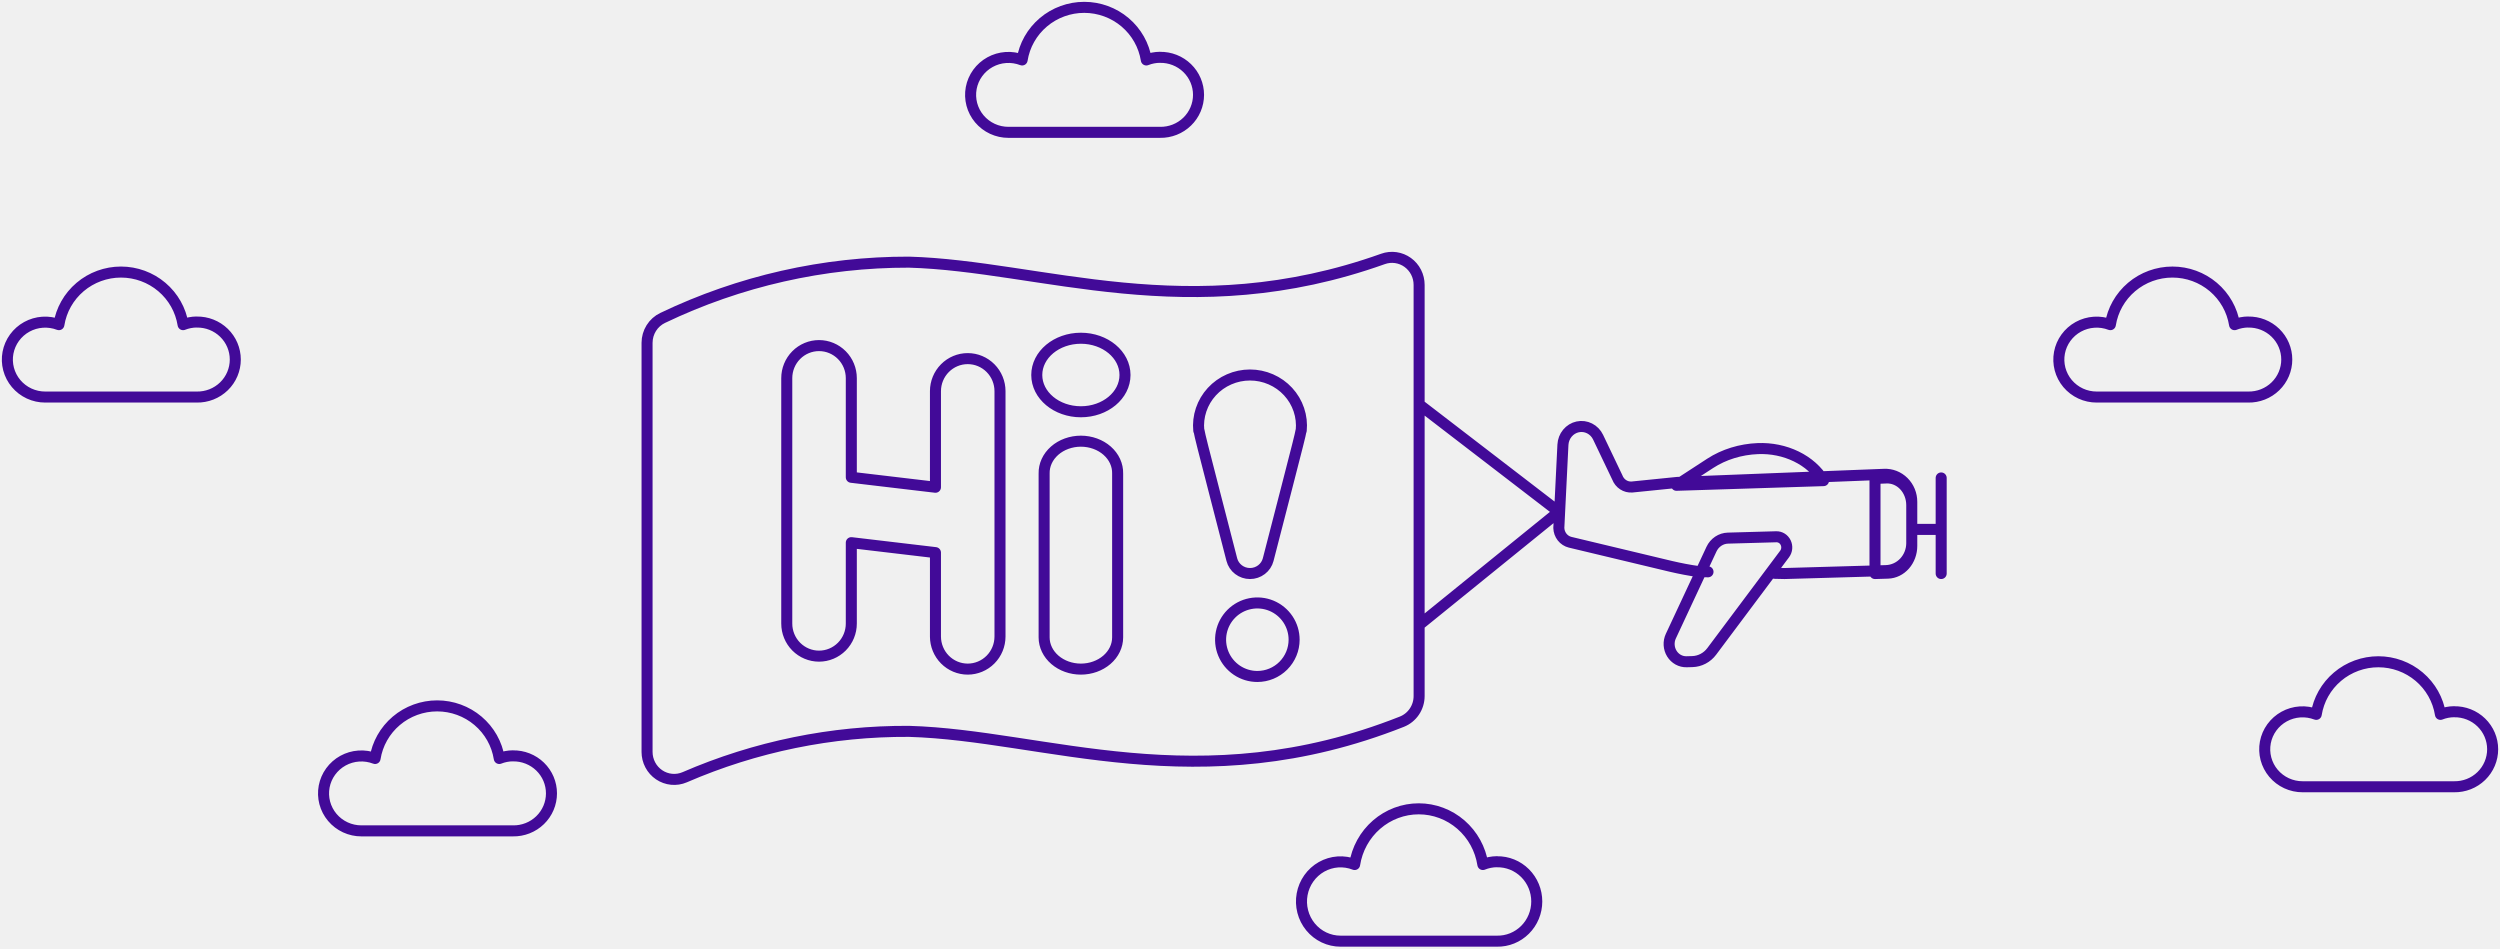
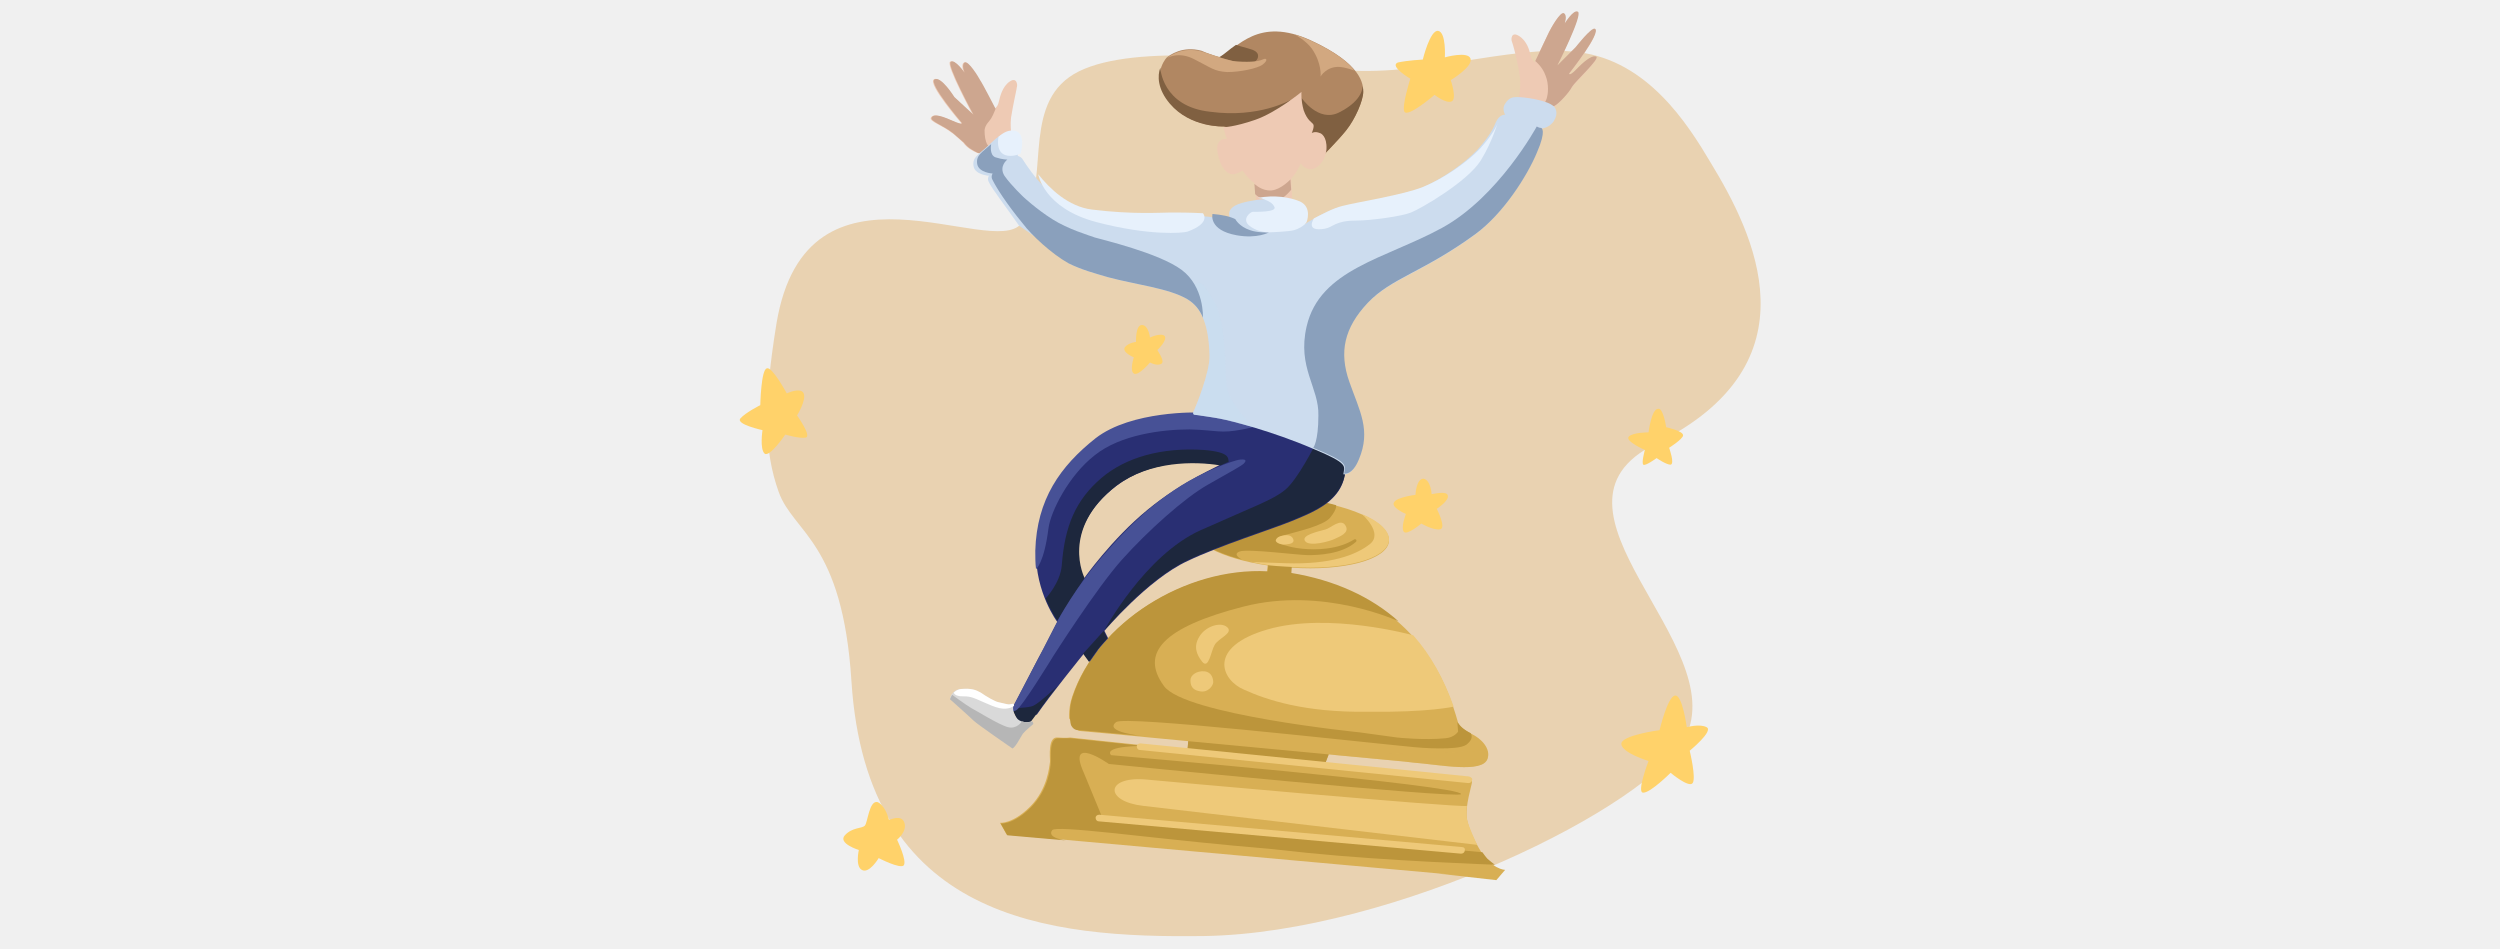
- <svg xmlns="http://www.w3.org/2000/svg" width="340" height="129" viewBox="0 0 340 129" fill="none">
-   <path d="M241.336 77.97L242.694 78L256.499 77.603C257.436 77.575 258.326 77.169 258.98 76.47C259.634 75.772 260 74.835 260 73.861V68.247C260.001 67.742 259.902 67.242 259.712 66.777C259.521 66.312 259.242 65.892 258.89 65.543C258.539 65.194 258.123 64.922 257.668 64.744C257.213 64.566 256.728 64.486 256.242 64.508L228.132 65.609L221.955 66.233C221.532 66.266 221.109 66.158 220.749 65.924C220.389 65.69 220.111 65.342 219.955 64.931L217.339 59.455C217.091 58.936 216.684 58.517 216.182 58.264C215.68 58.01 215.112 57.937 214.566 58.055C214.02 58.172 213.527 58.475 213.164 58.915C212.8 59.355 212.588 59.907 212.558 60.486L212 71.8C212.014 72.254 212.172 72.69 212.448 73.041C212.725 73.392 213.105 73.639 213.53 73.744L227.227 77.022C228.491 77.316 229.763 77.567 231.052 77.74L232.289 77.766M260 72H264M264 65V78M193 55L212 69.6L193 85M193 94.666C193 95.42 192.775 96.155 192.356 96.777C191.938 97.399 191.344 97.878 190.653 98.152C162.951 109.114 142.142 99.995 123.62 99.465C113.135 99.406 102.749 101.531 93.105 105.71C92.545 105.948 91.936 106.042 91.331 105.983C90.727 105.924 90.146 105.714 89.641 105.372C89.136 105.03 88.721 104.567 88.435 104.023C88.149 103.48 87.999 102.872 88 102.256V46.626C88.001 45.915 88.201 45.219 88.576 44.62C88.951 44.02 89.487 43.541 90.12 43.239C100.596 38.222 112.038 35.63 123.62 35.652C141.563 36.166 161.66 44.661 188.09 35.213C188.646 35.014 189.241 34.953 189.824 35.036C190.408 35.119 190.963 35.342 191.444 35.688C191.925 36.034 192.317 36.491 192.588 37.023C192.859 37.554 193 38.144 193 38.742V94.666ZM232.8 88.584C232.485 89.007 232.084 89.351 231.625 89.592C231.167 89.833 230.663 89.965 230.15 89.978L229.379 89.999C228.981 90.01 228.586 89.913 228.234 89.719C227.882 89.524 227.584 89.238 227.369 88.888C227.153 88.538 227.028 88.136 227.004 87.72C226.981 87.305 227.06 86.89 227.235 86.516L232.761 74.685C232.966 74.246 233.283 73.874 233.676 73.609C234.069 73.345 234.525 73.198 234.992 73.185L241.581 73C241.843 72.994 242.102 73.066 242.327 73.207C242.551 73.348 242.733 73.553 242.851 73.797C242.969 74.042 243.019 74.316 242.994 74.589C242.969 74.861 242.87 75.121 242.71 75.338L232.8 88.584ZM248 65.365C247.166 63.992 245.878 62.851 244.291 62.078C242.704 61.306 240.886 60.934 239.055 61.01C236.71 61.106 234.456 61.803 232.596 63.009L228 66L248 65.365ZM203.582 117.191C202.927 117.198 202.278 117.327 201.669 117.574C201.343 115.464 200.286 113.541 198.687 112.152C197.088 110.763 195.054 110 192.95 110C190.846 110 188.811 110.763 187.212 112.152C185.614 113.541 184.556 115.464 184.23 117.574C183.502 117.288 182.721 117.169 181.943 117.223C181.164 117.279 180.407 117.507 179.725 117.893C179.044 118.279 178.454 118.813 177.999 119.456C177.543 120.1 177.233 120.837 177.09 121.617C176.947 122.396 176.975 123.197 177.172 123.964C177.368 124.731 177.729 125.445 178.228 126.054C178.727 126.663 179.352 127.154 180.059 127.49C180.766 127.826 181.537 128 182.317 127.999H203.582C204.289 128.013 204.991 127.883 205.648 127.618C206.304 127.352 206.903 126.957 207.407 126.454C207.911 125.951 208.312 125.352 208.586 124.69C208.859 124.028 209 123.318 209 122.6C209 121.882 208.859 121.172 208.586 120.51C208.312 119.848 207.911 119.248 207.407 118.746C206.903 118.243 206.304 117.848 205.648 117.582C204.991 117.317 204.289 117.187 203.582 117.201V117.191ZM157.752 7.793C157.117 7.798 156.489 7.921 155.9 8.154C155.584 6.161 154.559 4.344 153.011 3.033C151.462 1.721 149.492 1 147.454 1C145.416 1 143.445 1.721 141.897 3.033C140.348 4.344 139.324 6.161 139.008 8.154C138.303 7.883 137.546 7.769 136.791 7.821C136.037 7.872 135.303 8.088 134.642 8.452C133.981 8.817 133.41 9.321 132.968 9.929C132.526 10.537 132.226 11.234 132.087 11.97C131.949 12.707 131.976 13.464 132.166 14.189C132.357 14.914 132.707 15.588 133.191 16.164C133.675 16.739 134.281 17.202 134.966 17.52C135.651 17.837 136.399 18 137.155 17.999H157.752C158.437 18.012 159.117 17.889 159.753 17.639C160.389 17.388 160.968 17.015 161.457 16.54C161.946 16.065 162.334 15.499 162.599 14.873C162.864 14.248 163 13.577 163 12.899C163 12.221 162.864 11.55 162.599 10.925C162.334 10.3 161.946 9.734 161.457 9.259C160.968 8.784 160.389 8.411 159.753 8.16C159.117 7.909 158.437 7.787 157.752 7.8V7.793ZM305.752 43.792C305.117 43.798 304.489 43.921 303.9 44.154C303.584 42.161 302.559 40.344 301.011 39.033C299.462 37.721 297.492 37 295.454 37C293.416 37 291.445 37.721 289.897 39.033C288.348 40.344 287.324 42.161 287.008 44.154C286.303 43.883 285.546 43.769 284.791 43.821C284.037 43.872 283.303 44.088 282.642 44.452C281.981 44.817 281.41 45.321 280.968 45.929C280.526 46.537 280.226 47.234 280.087 47.971C279.949 48.707 279.976 49.464 280.166 50.189C280.357 50.914 280.707 51.588 281.191 52.164C281.675 52.739 282.281 53.202 282.966 53.52C283.651 53.837 284.399 54.001 285.155 53.999H305.752C306.437 54.012 307.117 53.889 307.753 53.639C308.389 53.388 308.968 53.015 309.457 52.54C309.946 52.065 310.334 51.499 310.599 50.873C310.864 50.248 311 49.577 311 48.899C311 48.221 310.864 47.55 310.599 46.925C310.334 46.3 309.946 45.734 309.457 45.259C308.968 44.784 308.389 44.411 307.753 44.16C307.117 43.909 306.437 43.787 305.752 43.8V43.792ZM69.752 102.793C69.117 102.798 68.489 102.921 67.9 103.154C67.584 101.161 66.559 99.344 65.011 98.033C63.462 96.721 61.492 96 59.454 96C57.416 96 55.445 96.721 53.897 98.033C52.348 99.344 51.324 101.161 51.008 103.154C50.303 102.883 49.546 102.769 48.791 102.821C48.037 102.872 47.303 103.088 46.642 103.452C45.981 103.817 45.41 104.321 44.968 104.929C44.526 105.537 44.226 106.234 44.087 106.97C43.949 107.707 43.976 108.464 44.166 109.189C44.357 109.914 44.707 110.588 45.191 111.164C45.675 111.739 46.281 112.202 46.966 112.52C47.651 112.837 48.399 113.001 49.155 112.999H69.752C70.437 113.012 71.117 112.889 71.753 112.639C72.389 112.388 72.968 112.015 73.457 111.54C73.946 111.065 74.334 110.499 74.599 109.873C74.864 109.248 75 108.577 75 107.899C75 107.221 74.864 106.55 74.599 105.925C74.334 105.3 73.946 104.734 73.457 104.259C72.968 103.784 72.389 103.411 71.753 103.16C71.117 102.909 70.437 102.787 69.752 102.8V102.793ZM26.752 43.792C26.117 43.798 25.489 43.921 24.9 44.154C24.584 42.161 23.559 40.344 22.011 39.033C20.462 37.721 18.491 37 16.454 37C14.416 37 12.445 37.721 10.896 39.033C9.348 40.344 8.324 42.161 8.008 44.154C7.303 43.883 6.546 43.769 5.791 43.821C5.037 43.872 4.303 44.088 3.642 44.452C2.981 44.817 2.41 45.321 1.968 45.929C1.526 46.537 1.226 47.234 1.087 47.971C0.948 48.707 0.976 49.464 1.166 50.189C1.357 50.914 1.707 51.588 2.191 52.164C2.675 52.739 3.281 53.202 3.966 53.52C4.651 53.837 5.399 54.001 6.155 53.999H26.752C27.437 54.012 28.117 53.889 28.753 53.639C29.389 53.388 29.968 53.015 30.457 52.54C30.946 52.065 31.334 51.499 31.599 50.873C31.863 50.248 32 49.577 32 48.899C32 48.221 31.863 47.55 31.599 46.925C31.334 46.3 30.946 45.734 30.457 45.259C29.968 44.784 29.389 44.411 28.753 44.16C28.117 43.909 27.437 43.787 26.752 43.8V43.792ZM333.752 96.793C333.117 96.799 332.489 96.921 331.9 97.154C331.584 95.161 330.559 93.344 329.011 92.033C327.462 90.721 325.492 90 323.454 90C321.416 90 319.445 90.721 317.897 92.033C316.348 93.344 315.324 95.161 315.008 97.154C314.303 96.883 313.546 96.769 312.791 96.821C312.037 96.872 311.303 97.088 310.642 97.452C309.981 97.817 309.41 98.321 308.968 98.929C308.526 99.537 308.226 100.234 308.087 100.97C307.949 101.707 307.976 102.464 308.166 103.189C308.357 103.914 308.707 104.588 309.191 105.164C309.675 105.739 310.281 106.202 310.966 106.52C311.651 106.837 312.399 107.001 313.155 106.999H333.752C334.437 107.012 335.117 106.889 335.753 106.639C336.389 106.388 336.968 106.015 337.457 105.54C337.946 105.065 338.334 104.499 338.599 103.873C338.864 103.248 339 102.577 339 101.899C339 101.221 338.864 100.55 338.599 99.925C338.334 99.3 337.946 98.734 337.457 98.259C336.968 97.784 336.389 97.411 335.753 97.16C335.117 96.909 334.437 96.787 333.752 96.8V96.793ZM255 65.067L256.521 65.004C256.97 64.982 257.419 65.061 257.84 65.236C258.26 65.412 258.645 65.68 258.97 66.025C259.295 66.37 259.554 66.785 259.731 67.244C259.908 67.703 259.999 68.197 260 68.696V74.245C260 75.209 259.661 76.135 259.056 76.827C258.45 77.518 257.626 77.92 256.758 77.947L255 78V65.067ZM131.611 91C130.448 90.999 129.332 90.531 128.509 89.701C127.687 88.871 127.224 87.745 127.222 86.571V75.156L115.778 73.802V84.807C115.778 85.981 115.315 87.108 114.492 87.939C113.669 88.769 112.553 89.236 111.389 89.236C110.225 89.236 109.108 88.769 108.285 87.939C107.462 87.108 107 85.981 107 84.807V51.429C107 50.254 107.462 49.128 108.285 48.297C109.108 47.467 110.225 47 111.389 47C112.553 47 113.669 47.467 114.492 48.297C115.315 49.128 115.778 50.254 115.778 51.429V64.912L127.222 66.266V53.201C127.222 52.026 127.685 50.9 128.508 50.069C129.331 49.239 130.447 48.772 131.611 48.772C132.775 48.772 133.891 49.239 134.715 50.069C135.538 50.9 136 52.026 136 53.201V86.571C135.999 87.746 135.536 88.871 134.713 89.702C133.891 90.532 132.775 90.999 131.611 91ZM147.001 91C145.676 90.999 144.405 90.545 143.467 89.737C142.529 88.928 142.002 87.832 142.001 86.689V64.404C141.987 63.83 142.106 63.259 142.351 62.725C142.596 62.192 142.962 61.706 143.428 61.295C143.893 60.885 144.449 60.559 145.062 60.337C145.676 60.115 146.335 60 147 60C147.665 60 148.324 60.115 148.938 60.337C149.551 60.559 150.107 60.885 150.572 61.295C151.038 61.706 151.404 62.192 151.649 62.725C151.894 63.259 152.013 63.83 151.999 64.404V86.689C151.998 87.832 151.471 88.928 150.534 89.736C149.597 90.544 148.326 90.999 147.001 91ZM147 56C150.314 56 153 53.761 153 51C153 48.239 150.314 46 147 46C143.686 46 141 48.239 141 51C141 53.761 143.686 56 147 56ZM170.993 92C170.004 91.999 169.038 91.704 168.217 91.154C167.396 90.603 166.756 89.822 166.379 88.908C166.001 87.994 165.903 86.989 166.097 86.02C166.291 85.051 166.768 84.16 167.467 83.462C168.167 82.763 169.058 82.288 170.027 82.096C170.997 81.903 172.002 82.003 172.915 82.381C173.828 82.76 174.609 83.401 175.158 84.223C175.707 85.045 176 86.011 176 87C175.999 88.327 175.47 89.599 174.531 90.537C173.592 91.474 172.32 92.001 170.993 92ZM169.997 78C169.43 77.999 168.88 77.813 168.433 77.47C167.986 77.127 167.667 76.648 167.528 76.108L165.206 67.103C163.65 61.074 163.181 59.252 163.065 58.565H163.034C162.938 57.608 163.047 56.642 163.353 55.73C163.659 54.817 164.156 53.977 164.811 53.265C165.467 52.552 166.267 51.983 167.16 51.593C168.052 51.202 169.018 51.001 169.995 51C170.972 50.999 171.938 51.2 172.831 51.589C173.725 51.977 174.525 52.546 175.182 53.258C175.839 53.969 176.337 54.808 176.644 55.721C176.952 56.633 177.062 57.599 176.967 58.555H176.944C176.842 59.167 176.437 60.73 175.136 65.784L172.473 76.108C172.333 76.649 172.014 77.13 171.565 77.472C171.117 77.815 170.564 78.001 169.997 78Z" stroke="#420A98" stroke-width="1.5" stroke-linecap="round" stroke-linejoin="round" />
+ <svg xmlns="http://www.w3.org/2000/svg" version="1.1" id="Layer_1" x="0px" y="0px" viewBox="0 0 340 129" style="enable-background:new 0 0 340 129;" xml:space="preserve">
+   <style type="text/css">
+ 	.st0{fill:#E9D2B1;}
+ 	.st1{fill:#FFD26A;}
+ 	.st2{fill:#D8AF54;}
+ 	.st3{fill:#EEC979;}
+ 	.st4{opacity:0.43;fill:#D8AF54;enable-background:new    ;}
+ 	.st5{fill:#BC953B;}
+ 	.st6{fill:#B18762;}
+ 	.st7{fill:#806041;}
+ 	.st8{fill:#D2A880;}
+ 	.st9{fill:#EECAB4;}
+ 	.st10{fill:#CDA68F;}
+ 	.st11{fill:#292F73;}
+ 	.st12{fill:#1D273D;}
+ 	.st13{fill:#475196;}
+ 	.st14{fill:#CCDCEE;}
+ 	.st15{opacity:0.42;fill:#C8DDF0;enable-background:new    ;}
+ 	.st16{fill:#8AA0BC;}
+ 	.st17{fill:#E7F1FC;}
+ 	.st18{fill:#D9D9D9;}
+ 	.st19{fill:#B6B6B6;}
+ 	.st20{fill:#FFFFFF;}
+ </style>
+   <path class="st0" d="M232.7,22.2c5.7,9.4,14.8,27.2-7.6,38.2c-17.5,8.7,10.5,27.2,4.1,39.9c-4.8,9.4-39.7,26.6-65.4,27  c-21.4,0.3-45.9-2.2-48-34.6c-1.2-19.1-7.9-20.2-9.9-25.8c-2-5.6-2.1-11.8-0.3-22.9c4.1-24.6,29.3-8.6,33.3-13.6  c4-5.1,0.1-15.3,6.5-19.9c6.4-4.6,23.8-2.9,35.3-1.2c11.4,1.7,24.7-3.4,34-2.2C224.1,8.3,229.5,16.8,232.7,22.2L232.7,22.2z" />
+   <path class="st1" d="M193.5,8.1c0,0,1-4.1,2.1-3.9c1.1,0.2,0.9,3.6,0.9,3.6s3.2-0.9,3.5,0.2c0.3,1.1-2.7,2.9-2.7,2.9  s0.9,2.6,0.1,2.9c-0.8,0.3-2.3-0.9-2.3-0.9s-3.6,3.1-4.1,2.3c-0.4-0.7,0.8-4.5,0.8-4.5s-2.9-1.7-1.7-2.2  C191.5,8.2,193.5,8.1,193.5,8.1L193.5,8.1z" />
+   <path class="st1" d="M107,53.5c0,0,1.9-0.9,2.3,0c0.4,0.9-0.9,3-0.9,3s2,2.8,1.2,3c-0.8,0.2-2.8-0.4-2.8-0.4s-2.1,3.1-2.8,2.6  c-0.7-0.6-0.3-3.2-0.3-3.2s-3.7-0.8-3-1.6c0.7-0.8,2.7-1.8,2.7-1.8s0.1-4.9,0.9-5C105,49.8,107,53.5,107,53.5L107,53.5z" />
+   <path class="st1" d="M120.9,111.5c0.2,0,1.7-0.8,2.1,0.4c0.4,1.2-1,2.3-1,2.3s1.4,2.9,0.9,3.5c-0.5,0.5-3.4-1-3.4-1  s-1.3,2.2-2.3,1.6c-0.9-0.5-0.4-2.7-0.4-2.7s-2.9-0.9-1.9-2c1-1.1,2.3-0.9,2.7-1.3c0.4-0.3,0.6-3.6,1.8-3.2  C120.5,109.7,120.9,111.5,120.9,111.5L120.9,111.5z" />
+   <path class="st1" d="M224.2,103.5c0,0-1.7,4.4-0.7,4.3c1,0,3.7-2.7,3.7-2.7s2.5,2.1,3,1.4c0.5-0.7-0.4-4.4-0.4-4.4s3.3-2.7,2.3-3.2  c-0.9-0.5-2.7,0-2.7,0s-0.6-4.5-1.6-4.3c-1,0.1-2.1,4.7-2.1,4.7s-5.3,0.7-5.2,1.9C220.6,102.4,224.2,103.5,224.2,103.5L224.2,103.5z  " />
+   <path class="st1" d="M226.6,58.1c0,0,2.3,0.5,2.3,1.1c0,0.5-1.9,1.7-1.9,1.7s0.8,2.2,0.2,2.3c-0.6,0-1.9-0.9-1.9-0.9  s-1.5,1.1-1.8,0.9c-0.3-0.2,0.2-2,0.2-2s-2.7-1.2-2.2-1.8c0.5-0.6,2.7-0.6,2.7-0.6s0.4-3.2,1.3-3.2  C226.2,55.4,226.6,58.1,226.6,58.1L226.6,58.1z" />
+   <path class="st1" d="M194.7,67.2c0.2,0,2.1-0.5,2.2,0.2c0.2,0.7-1.5,1.8-1.5,1.8s1.4,2.7,0.4,2.8c-1,0.1-2.5-0.8-2.5-0.8  s-2,1.7-2.4,1.1s0.3-2.4,0.3-2.4s-2.1-0.9-1.6-1.6c0.4-0.7,2.9-1,2.9-1s0.1-2.2,1.1-2.2C194.6,65.3,194.7,67.2,194.7,67.2  L194.7,67.2z" />
+   <path class="st1" d="M157.4,47.6c0.2,0.4,1.1,1.6,0.5,1.9c-0.6,0.3-1.5-0.2-1.5-0.2s-1.6,1.9-2.2,1.5c-0.6-0.4,0-2.2,0-2.2  s-1.7-0.7-1.2-1.4c0.5-0.6,1.5-0.7,1.5-0.7s-0.1-2.3,0.8-2.3c0.9,0,1.1,1.7,1.1,1.7s1.5-0.7,2-0.2C158.8,46.3,157.4,47.6,157.4,47.6  L157.4,47.6z" />
+   <path class="st2" d="M195.5,118.8l8,0.9l1.2-1.4c0,0-1.9,0-3.6-3c-1.4-2.4-1.6-3.9-1.6-3.9c-0.3-1.7,0.7-4.7,0.7-5.1  c-0.1-0.4-0.8-0.4-0.8-0.4l-19.2-2l0.5-1.3c6.2,0.6,10.9,1,11.4,1.1c3.8,0.3,9.5,1.5,10.2-0.5c0.5-1.4-0.9-2.8-2.2-3.4  c-1-0.5-1.5-1-1.8-1.5c-3-10.9-10.1-18-22.8-20.2l0.1-0.9c7.2,0.5,13.1-1.1,13.3-3.6c0.2-2.6-5.7-5.2-13.1-5.8  c-7.5-0.6-13.7,1-13.9,3.6c-0.2,2.3,4.3,4.6,10.5,5.5l-0.1,0.9c-11.2-0.6-23.2,7-26.5,17c-0.3,0.9-0.4,1.7-0.4,2.5v0.4l1.3,1.7  c0,0,6.7,0.6,14.9,1.4l-0.1,1.2l-16-1.7c0,0-0.4,0.1-1.7,0c-1.3-0.1-1,2.6-1,3.3c-0.1,0.6-0.3,3.7-2.7,6.1c-2.4,2.4-4.1,2.2-4.1,2.2  l0.9,1.6l61.1,5.5" />
+   <path class="st3" d="M197.7,96.1c-1.3-3.7-3.1-7-5.5-9.7c0,0-11.5-3.2-19.8-0.8c-8.3,2.4-6.3,6.9-3.2,8.2c3.1,1.4,8.2,3.1,16.7,3  C194.4,96.9,197.7,96.1,197.7,96.1z" />
+   <path class="st4" d="M180.7,102.6c6.2,0.6,10.9,1,11.4,1.1c3.8,0.3,9.5,1.5,10.2-0.5c0.1-0.3,0.1-0.7,0-1" />
+   <path class="st5" d="M151.1,102.7c0,0,47.8,4.1,47.6,5.3c-0.2,0.7-47.9-4.1-47.9-4.1s-5.8-4.1-3.4,1.2c0.2,0.5,2.6,6.3,2.6,6.3  l51.6,4.5c0,0,0.5,0.7,0.7,0.9c0.2,0.2,1,0.8,1,0.8s-14.6-0.5-25.4-1.6c-4.6-0.5-5.5-0.6-10.2-1c-11.9-1.1-24.1-2.8-24.6-2.1  c-0.8,1.1,1.9,1.4,1.9,1.4l-8-0.7l-0.9-1.6c0,0,1.7,0.2,4.1-2.2c2.4-2.4,2.7-5.5,2.7-6.1c0.1-0.6-0.3-3.3,1-3.3c1,0,1.7,0,1.7,0  l10.3,1.1C155.7,101.4,150,101.4,151.1,102.7L151.1,102.7z" />
+   <path class="st5" d="M180.2,103.9l0.5-1.3l-19.1-1.8l-0.1,1.2L180.2,103.9z" />
+   <path class="st5" d="M172.4,77.7c-11.2-0.6-23.2,7-26.5,17c-0.3,0.9-0.4,1.7-0.4,2.5c0,0,0,1.1,0.2,1.5c0.4,0.7,1,0.6,1,0.6  s3.6,0.3,8.8,0.8c0,0-5.5-0.5-3.7-1.9c1.2-0.9,31.1,2.5,40.4,3.4c0.9,0.1,6,0.5,7.2-0.3c1.2-0.9,0.6-1.6,0.6-1.6  c-1-0.5-1.5-1-1.8-1.5l0.1,1.3c0,0-0.5,0.8-1.7,0.9c-2.9,0.3-6.6-0.1-6.6-0.1l-5.1-0.7c0,0-23.8-2.4-26.6-6.3  c-3.3-4.5-0.1-8,10.8-10.8c10.9-2.8,21.1,2,21.1,2c-3.7-3.3-8.6-5.6-14.7-6.6" />
+   <path class="st5" d="M175.6,78.3l0.1-1.5l-3.2-0.1l-0.1,1.1L175.6,78.3z" />
+   <path class="st5" d="M181.7,68.7c-1.8-0.5-3.8-0.8-5.9-1c-7.5-0.6-13.7,1-13.9,3.6c-0.2,1.8,2.7,3.7,7,4.8c0,0-1.4-0.7-0.3-1.1  c1.1-0.4,8,0.5,9.3,0.5c1.3,0,4.6-0.1,6.5-1.8c0,0,0,0,0,0c0.2-0.2,0-0.5-0.3-0.3c-0.8,0.5-2,1-3.7,1.2c-2.4,0.3-4.6-0.1-5.5-0.4  c-1-0.2-2.1-0.9-0.3-1.4c1.8-0.5,5.4-1.3,6.3-2.4C181.9,69.2,181.7,68.7,181.7,68.7L181.7,68.7z" />
+   <path class="st3" d="M175.6,77.1c7.2,0.5,13.1-1.1,13.3-3.6c0.1-1.3-1.3-2.6-3.7-3.6c0,0,3,2.6,1.1,4.1c-1.9,1.5-5.4,2.8-11.4,2.6  c-6-0.2-4.7-0.2-4.7-0.2c0.7,0.2,1.8,0.4,2.5,0.5C173.6,77,175.6,77.1,175.6,77.1L175.6,77.1z" />
+   <path class="st3" d="M180.3,72c-1.1,0.3-3.4,0.8-2.8,1.6c0.6,0.8,3.4,0,4-0.3c0.6-0.3,2.1-0.8,1.5-1.8C182.4,70.4,181,71.8,180.3,72  z" />
+   <path class="st3" d="M175.9,73.4c-0.1-0.4-0.5-0.7-1.2-0.6c-0.7,0.1-1.1,0.3-1.2,0.7c0,0.3,0.7,0.7,1.7,0.5  C176.1,73.9,175.9,73.4,175.9,73.4z" />
+   <path class="st3" d="M198.8,115.2l-49.3-4.4c-0.3,0-0.5,0.2-0.5,0.4c0,0.3,0.2,0.5,0.4,0.5l49.3,4.4c0.3,0,0.5-0.2,0.5-0.4  C199.3,115.4,199.1,115.2,198.8,115.2z" />
+   <path class="st3" d="M199.8,105.6l-44.7-4.5c-0.3,0-0.5,0.2-0.5,0.4c0,0.3,0.2,0.5,0.4,0.5l44.7,4.5c0.3,0,0.5-0.2,0.5-0.4  C200.3,105.9,200.1,105.7,199.8,105.6z" />
+   <path class="st3" d="M199.5,109.6c-1,0.3-43.8-3.6-43.8-3.6c-5.4-0.4-5.5,3-0.2,3.6l45.4,5.3c0,0-1.3-2.7-1.4-3.6  C199.4,110.4,199.5,109.6,199.5,109.6L199.5,109.6z" />
+   <path class="st3" d="M161.9,92.5c0,0.7,0.2,1.3,1.2,1.5c1.2,0.3,1.9-0.8,1.9-1.2c0-0.5-0.2-1.4-1.2-1.5  C162.8,91.2,161.9,91.8,161.9,92.5L161.9,92.5z" />
+   <path class="st3" d="M163.1,86.6c-0.8,1.3-0.4,2.4,0.4,3.4c0.9,1.1,1.2-1.5,1.7-2.3c0.5-0.9,2.6-1.6,1.7-2.4  C166,84.5,163.9,85.2,163.1,86.6z" />
+   <path class="st6" d="M165.9,7.8c2.4-1.3,5.2-5.6,12.4-2.3c6.9,3.2,7.1,5.9,7.1,7s-1.1,3.7-2.3,5.2c-1.1,1.4-3.7,4-3.7,4l-12.9-4.5  c0,0-4.5,0.2-7.3-3.1c-2.8-3.3-0.9-5.9-0.5-6.3c0.4-0.3,2.1-1.6,4.7-0.9C164,7.2,165.9,7.8,165.9,7.8L165.9,7.8z" />
+   <path class="st7" d="M185.3,11.7c0.1,0.3,0.1,0.6,0.1,0.8c0,1.2-1.1,3.7-2.3,5.2c-1.1,1.4-3.7,4-3.7,4l-2.5-3.2l0.1-5.2  c0,0,2.3,3.4,5.1,2C185.5,13.6,185.3,11.7,185.3,11.7L185.3,11.7z" />
+   <path class="st8" d="M176.1,4.7c0.7,0.2,1.4,0.5,2.1,0.8c3.3,1.5,5.1,2.9,6,4.1c0,0-1-0.4-2-0.5c-1.8-0.1-2.6,1.3-2.6,1.3  s0.2-1.8-1.2-3.8C177.6,5.5,176.1,4.7,176.1,4.7L176.1,4.7z" />
+   <path class="st7" d="M168.3,8.5c0,0,2,0.1,2.2,0c0.2-0.1,0.6-0.4,0.6-0.9c0-0.5-0.5-0.8-1.3-1c-0.8-0.2-1.7-0.5-1.7-0.5  c-0.9,0.6-1.6,1.3-2.3,1.7" />
+   <path class="st8" d="M165.9,7.8c0,0-1.9-0.6-2.5-0.8c-2.6-0.7-4.3,0.6-4.7,0.9c0,0,1.6-1,3.8,0.2c2.2,1.1,2.6,1.6,4.4,1.7  c1.8,0,4.1-0.5,4.8-1c0.8-0.6,0.6-1,0-0.7c-0.6,0.3-2.2,0.4-4,0.2C166.4,8,165.9,7.8,165.9,7.8L165.9,7.8z" />
+   <path class="st7" d="M175.5,13.6l-3.4,4.5l-5.7-0.9c0,0-4.5,0.2-7.3-3.1c-1.7-2-1.7-3.8-1.3-4.9c0,0,0.2,5.3,6.8,6  C171.2,16.1,175.5,13.6,175.5,13.6L175.5,13.6z" />
+   <path class="st9" d="M179.5,18.1c-0.7-0.3-1.1,0-1.1,0s0.4-0.9,0.2-1.2c-0.2-0.3-0.8-0.5-1.3-1.9c-0.4-1.4-0.3-2.5-0.3-2.5  s-3.4,2.8-6.3,3.8c-2.9,1-4.3,1-4.3,1c0,0.2,0.1,0.5,0.2,0.8c0.1,0.6,0.3,0.8,0.3,0.8s-1.7-0.3-1.3,1.9s1.4,2.9,2,2.9  c0.6,0,1.4-0.5,1.4-0.5s0.6,1,1.6,1.7l0.4,3.8l4.8-0.3l-0.2-4.1c0.9-1,1.3-2.1,1.3-2.1s0.5,0.9,1.5,0.8c0.7-0.1,1.8-0.9,2-2.7  C180.5,18.5,179.6,18.1,179.5,18.1L179.5,18.1z" />
+   <path class="st9" d="M206.5,13.4c0,0,0.5-1.7,0.1-3.6c-0.3-1.9-0.9-4-1-4.2c-0.1-0.2-0.1-1.4,1-0.7c1.1,0.7,1.4,2,1.5,2.4  c0.2,0.9,0.3,0.8,0.6,1.2c0,0,1.7-3.6,1.9-4c0.2-0.4,1.5-2.8,2-2.5c0.5,0.3,0.1,1.4,0.1,1.4s1.2-2,1.8-1.6c0.6,0.4-2.8,7.3-2.8,7.3  l2.5-2.5c0,0,2.1-2.7,2.6-2.5c1,0.4-3.5,6.1-3.5,6.1s-0.1,0.4,1.2-0.8c1.2-1.3,2.1-1.7,2.5-1.5c0.5,0.3-2.9,3.4-3.3,4.1  c-0.4,0.7-1.8,2.2-2.4,2.6c-0.6,0.3-4.7-1-4.7-1L206.5,13.4L206.5,13.4z" />
+   <path class="st9" d="M137.8,19.6c0,0-0.5-1.7-0.3-3.6c0.3-1.9,0.8-4,0.8-4.2c0.1-0.2,0-1.4-1-0.7c-1,0.7-1.3,2.1-1.4,2.5  c-0.2,0.9-0.3,0.8-0.6,1.2c0,0-1.8-3.5-2.1-3.9c-0.3-0.4-1.6-2.7-2.1-2.4c-0.5,0.3,0,1.4,0,1.4s-1.3-1.9-1.9-1.5  c-0.6,0.4,3.1,7.2,3.1,7.2l-2.6-2.4c0,0-1.9-3-2.7-2.4c-0.9,0.6,3.7,5.9,3.7,5.9s0.4,0.5-1.3-0.3c-2-0.9-2.6-0.8-2.8-0.4  c-0.3,0.5,1.5,1,2.9,2.1c0.1,0,1.5,1.3,1.5,1.3c0.5,0.7,1.2,1.1,1.9,1.4c0.6,0.3,4.7-1.2,4.7-1.2L137.8,19.6L137.8,19.6z" />
+   <path class="st10" d="M170.7,26.4l-0.1-1.4c0,0,1,1,2.3,0.9c1.3-0.1,2.6-1.5,2.6-1.5l0.1,1.4c0,0-1.2,1.6-2.5,1.6  C171.5,27.3,170.7,26.4,170.7,26.4L170.7,26.4z" />
+   <path class="st10" d="M134.6,20.6c-0.7,0.2-1.4,0.3-1.6,0.2c-0.6-0.3-1.4-0.7-1.9-1.4c0,0-1.5-1.3-1.5-1.3c-1.4-1.1-3.1-1.6-2.9-2.1  c0.2-0.4,0.8-0.5,2.8,0.4c1.6,0.7,1.3,0.3,1.3,0.3s-4.6-5.4-3.7-5.9c0.9-0.5,2.7,2.4,2.7,2.4l2.6,2.4c0,0-3.7-6.8-3.1-7.2  c0.6-0.4,1.9,1.5,1.9,1.5s-0.5-1.1,0-1.4c0.5-0.3,1.9,2,2.1,2.4c0.3,0.4,2.1,3.9,2.1,3.9s-0.3,0.8-0.6,1.3c-0.3,0.5-0.8,0.8-0.9,1.6  c0,0.8,0.1,1.5,0.4,2C134.7,20,134.6,20.5,134.6,20.6L134.6,20.6L134.6,20.6z" />
+   <path class="st10" d="M209.9,14.3c0.7,0.2,1.3,0.2,1.5,0.1c0.6-0.3,2-1.8,2.4-2.6c0.4-0.7,3.8-3.8,3.3-4.1c-0.4-0.2-1.2,0.2-2.5,1.5  c-1.2,1.3-1.2,0.8-1.2,0.8s4.5-5.7,3.5-6.1c-0.5-0.2-2.6,2.5-2.6,2.5l-2.5,2.5c0,0,3.5-6.9,2.8-7.3c-0.6-0.4-1.8,1.6-1.8,1.6  s0.4-1.1-0.1-1.4c-0.5-0.3-1.8,2.1-2,2.5c-0.2,0.4-1.9,4-1.9,4s1,0.8,1.4,2c0.5,1.2,0.3,2.6,0.2,2.9  C210.3,13.7,209.9,14.3,209.9,14.3L209.9,14.3z" />
+   <path class="st11" d="M141,97.2c1.7-2.5,6.4-8.3,6.4-8.3l0.8,1.1c0,0,0.9-1.3,1.2-1.7c0.3-0.4,1.3-1.5,1.3-1.5l-0.5-1  c0,0,5.9-7,11.3-9.5c4.4-2.1,11.4-4.3,14.1-5.4c2.7-1.1,4.8-2,6.2-3.8c1.4-1.8,1.2-3.9,1.2-3.9s-5.4-4.6-14.5-7c-0.1,0-5.4,0-5.4,0  s-9.1-0.3-14,3.5c-4.8,3.8-8,8.3-8.2,15.3c-0.1,5.6,2.9,9.6,2.9,9.6l-1.9,3.7c-0.5,0.8-2.7,5.2-4.3,8.2 M156.1,69.3  c-4.9,4-8.7,9.4-8.7,9.4s-3.4-6.6,4.4-12.6c4.6-3.5,10.5-3.5,14.1-2.9C166,63.3,161,65.3,156.1,69.3L156.1,69.3z" />
+   <path class="st12" d="M138.8,98.7c0.2,0,1.2-0.3,1.2-0.3l0.9-1.2c1.3-1.8,2-2.8,2.9-3.9c0,0-2.4,2.3-3.3,2.7  c-0.7,0.3-2.9,0.3-2.9,0.3S138.7,98.7,138.8,98.7L138.8,98.7z" />
+   <path class="st12" d="M147.3,88.9l0.8,1.1c0,0,0.9-1.3,1.2-1.7c0.3-0.4,1.3-1.5,1.3-1.5l-0.5-1L147.3,88.9L147.3,88.9z" />
+   <path class="st12" d="M174.8,66.6c-1.7,1.4-3.9,2.1-11.5,5.5c-7.6,3.4-13.1,13.6-13.1,13.6s5.9-7,11.3-9.5  c4.4-2.1,11.4-4.3,14.1-5.4c2.7-1.1,4.8-2,6.2-3.8c1.4-1.8,1.2-3.9,1.2-3.9s-1.4-1.2-4.1-2.7C178.9,60.4,176.5,65.2,174.8,66.6  L174.8,66.6z" />
+   <path class="st12" d="M166,63.3l1.1-0.5c-0.1-0.5,0.2-1.3-3.3-1.6c-5.8-0.4-10.7,1-14,3.8c-3.5,3-5,6.5-5.4,11.9  c-0.2,2.4-2.2,4.5-2.2,4.5c0.8,1.9,1.6,3,1.6,3l3.7-5.8c0,0-3.4-6.6,4.4-12.6C156.4,62.7,162.4,62.7,166,63.3" />
+   <path class="st13" d="M143.8,84.5l-1.9,3.7l-4.4,8.4c0,0,0,0.3,0.7,0c0.7-0.3,4.7-6.8,5-7.3c0,0,5.9-9.3,9.4-13.2  c3.5-3.9,8.5-8.4,11.7-10.2s4.6-2.6,4.8-2.8c0.2-0.2,0.7-0.7-0.4-0.6c-1.1,0.1-5.3,1.8-8,3.5c-2.7,1.7-5.9,4.1-10.1,8.9  C146.2,79.8,143.8,84.5,143.8,84.5 M171.1,56.9c-0.8-0.3-1.7-0.5-2.7-0.8c-0.1,0-5.4,0-5.4,0s-9.1-0.3-14,3.5  c-4.8,3.8-8,8.3-8.2,15.3c0,0.9,0,1.7,0.1,2.5c0,0,1.1-0.8,1.7-5.6c0.3-2.2,2.7-7.1,6.3-9.9c3.5-2.8,9.2-3.5,12.9-3.5  c3.7,0.1,4.1,0.6,7.2,0c3.1-0.6,3.2-1.1,3.2-1.1L171.1,56.9L171.1,56.9z" />
+   <path class="st14" d="M145.6,35.5l-0.3,0.3c1.8,0.9,3.7,1.4,5.4,1.9c3.7,1,8.3,1.5,10.8,3c2.7,1.6,2.9,5.4,3,7.6  c0.1,2.2-1.9,7.1-2.1,7.5c-0.3,0.5,0,0.6,0,0.6s3,0.4,3.8,0.6c0.8,0.1,7,1.7,12.3,4c5.1,2.1,4.3,2.4,4.2,3.5c0,0,1.1,0.3,2-1.9  c1.7-4,0.1-6.6-1.3-10.6c-1.4-4-0.7-7.3,2.5-10.7c3.2-3.4,7.6-4.2,14.7-9.4c3.8-2.8,7-7.9,8.3-11c1.4-3.2,0.6-3.4,0.6-3.4  s1.1,0,1.8-1c0.7-1.1,0.3-1.9-0.2-2.2c-1-0.7-3.7-1.1-4.8-1.1c-0.6,0-1.1,0.1-1.6,0.9c-0.5,0.7,0,1.5,0,1.5s-0.8-0.1-1.3,1.1  c-0.2,0.5-0.7,1.7-2.5,3.7c-1.8,1.9-5,4.1-7.7,5.2c-2.7,1.1-9.1,2.1-11,2.6c-2,0.5-4.8,2.3-4.8,2.3s0.8-2-0.9-2.8  c-1.7-0.8-4.7-0.9-7.6-0.1c-2.9,0.8-1.3,2.6-1.3,2.6c-2.1-1-7.2-0.9-8.7-1c-1.5,0-5.1,0.3-10.8-0.4c-4.7-0.6-7.9-5.4-9-7.1  c-0.2-0.4-0.7-0.5-0.7-0.5s0.8-2.7-0.7-3.1c-1.4-0.3-2.3,0.8-3.4,1.8c-1.2,1.1-2.1,1.5-1.9,2.7c0.2,1.2,2.1,1.3,2.1,1.3  s-0.3,0.4,0,0.9c0.5,1,2,2.9,4.1,5.9" />
+   <path class="st15" d="M163.6,43.2c0.7,1.7,0.9,3.7,0.9,5.1c0.1,2.2-1.9,7.1-2.1,7.5c-0.3,0.5,0,0.6,0,0.6s3,0.4,3.8,0.6  c0.4,0.1,2.1,0.5,4.3,1.1c0,0-3.2-3.1-3.6-5.3c-0.4-2.3,0-8.6-1.7-11.7c-1.2-2.1-1.8-2.9-2.4-2.6c-0.7,0.3-0.3,1.3,0.2,2.6  C163.3,42.3,163.6,43.2,163.6,43.2L163.6,43.2z" />
+   <path class="st16" d="M145.3,35.8c1.8,0.9,3.7,1.4,5.4,1.9c3.7,1,8.3,1.5,10.8,3c1,0.6,1.7,1.5,2.1,2.5c0,0,0.2-4.2-2.9-6.5  c-3.1-2.3-10.8-4.1-11.8-4.4c-0.8-0.3-3.6-1.1-5.8-2.5c-2.2-1.4-3.9-3-3.9-3s-1.7-1.6-2.6-2.9c-0.8-1.3,0.4-2.2,0.4-2.2  s-0.7,0-1.6-0.3c-0.9-0.3-0.6-1.8-0.6-1.8c-1.2,1.1-2.1,1.5-1.9,2.7c0.2,1.2,2.1,1.3,2.1,1.3s-0.3,0.4,0,0.9c0.5,1,1.8,3.1,4.1,5.9  C140.3,32,143,34.5,145.3,35.8L145.3,35.8z" />
+   <path class="st17" d="M138.8,20.9c0,0,0.8-2.7-0.7-3.1c-0.9-0.2-1.6,0.2-2.3,0.8c0,0-0.6,2.6,1.6,2.6  C138.2,21.2,138.8,20.9,138.8,20.9L138.8,20.9z" />
+   <path class="st17" d="M163.6,29c-1.8-0.1-3.5-0.1-4.3-0.1c-1.5,0-5.1,0.3-10.8-0.4c-3.2-0.4-5.7-2.8-7.3-4.8c0,0,0.7,4.6,7.9,6.5  s11.8,1.5,12.4,1.3C164.8,30.3,163.6,29,163.6,29L163.6,29z" />
+   <path class="st16" d="M168,29.8c-0.8-0.4-1.9-0.6-3.1-0.7c0,0-0.6,2.2,3.3,2.9c2.8,0.5,4.4-0.4,4.4-0.4s-1.5,0.1-2.6-0.3  C168.5,30.8,168,29.8,168,29.8L168,29.8z" />
+   <path class="st17" d="M177.7,30.2c0,0,0.8-2-0.9-2.8c-1.4-0.6-3.5-0.9-5.7-0.5c0,0,1.8,0.3,2.2,1.2c0.5,0.8-2.6,0.7-2.9,0.7  c-0.3,0-1.5,0.9-0.6,1.8c1,0.9,2.4,1,2.7,1c0.3,0,2.8-0.1,3.5-0.3C177.3,30.9,177.7,30.2,177.7,30.2L177.7,30.2z" />
+   <path class="st17" d="M203.8,16.5c-0.2,0.5-0.7,1.7-2.5,3.7c-1.8,1.9-5,4.1-7.7,5.2c-2.7,1.1-9.1,2.1-11,2.6  c-1.3,0.3-2.9,1.2-3.9,1.7c0,0-1.3,1.9,1.5,1.4c1.1-0.2,1.4-1.1,4.2-1.1c2.1,0,6.3-0.6,7.5-1.1c1.3-0.5,7.7-4.2,9.5-7.1  C203.1,19,203.7,16.5,203.8,16.5L203.8,16.5z" />
+   <path class="st16" d="M178.6,60.9c5.1,2.1,4.3,2.4,4.2,3.5c0,0,1.1,0.3,2-1.9c1.7-4,0.1-6.6-1.3-10.6c-1.4-4-0.7-7.3,2.5-10.7  c3.2-3.4,7.6-4.2,14.7-9.4c3.8-2.8,7-7.9,8.3-11c1.4-3.2,0.6-3.4,0.6-3.4c-0.3,0-0.6-0.2-0.6-0.2s-5.2,9.6-12.9,13.8  c-7.7,4.2-16.6,5.6-18.4,13.4c-1.3,5.6,1.7,8.3,1.6,12.1C179.3,60.1,178.6,60.9,178.6,60.9L178.6,60.9z" />
+   <path class="st18" d="M137.7,101.7c0,0-4.8-3.3-5.3-3.8c-0.5-0.5-3.2-2.9-3.2-2.9s0.2-1.2,1.5-1.3s1.9,0.1,2.6,0.5  c0.7,0.5,1.9,1.2,2.4,1.3c0.5,0.1,1.2,0.3,1.4,0.3c0.3,0,0.5-0.1,0.6-0.1c0.1,0,0.1,0.3,0.1,0.3s-0.2,1,0.6,1.8  c0.8,0.7,1.9,0.3,1.9,0.3s0.2,0.2,0.1,0.4c-0.1,0.1-1,0.8-1.4,1.3C138.7,100.3,138.3,101.4,137.7,101.7L137.7,101.7z" />
+   <path class="st19" d="M129.5,94.5c-0.2,0.3-0.3,0.6-0.3,0.6s2.7,2.4,3.2,2.9c0.5,0.5,5.3,3.8,5.3,3.8c0.5-0.3,1-1.4,1.4-2  c0.4-0.5,1.3-1.2,1.4-1.3c0.1-0.1-0.1-0.4-0.1-0.4s-0.7,0.3-1.4,0c0,0-0.7,1.1-1.9,0.8c-1.2-0.3-4.4-2.3-5-2.6  C131.4,95.9,129.5,94.5,129.5,94.5L129.5,94.5z" />
+   <path class="st20" d="M129.7,94.2c0.2-0.2,0.6-0.5,1.1-0.5c1.3-0.1,1.9,0.1,2.6,0.5c0.7,0.5,1.9,1.2,2.4,1.3  c0.5,0.1,1.2,0.3,1.4,0.3c0.3,0,0.5-0.1,0.6-0.1c0.1,0,0.1,0.3,0.1,0.3s-0.7,0.6-2,0.3c-1.3-0.3-3-1.3-3.9-1.5s-1.2,0-1.8-0.2  C129.8,94.5,129.7,94.2,129.7,94.2L129.7,94.2z" />
</svg>
